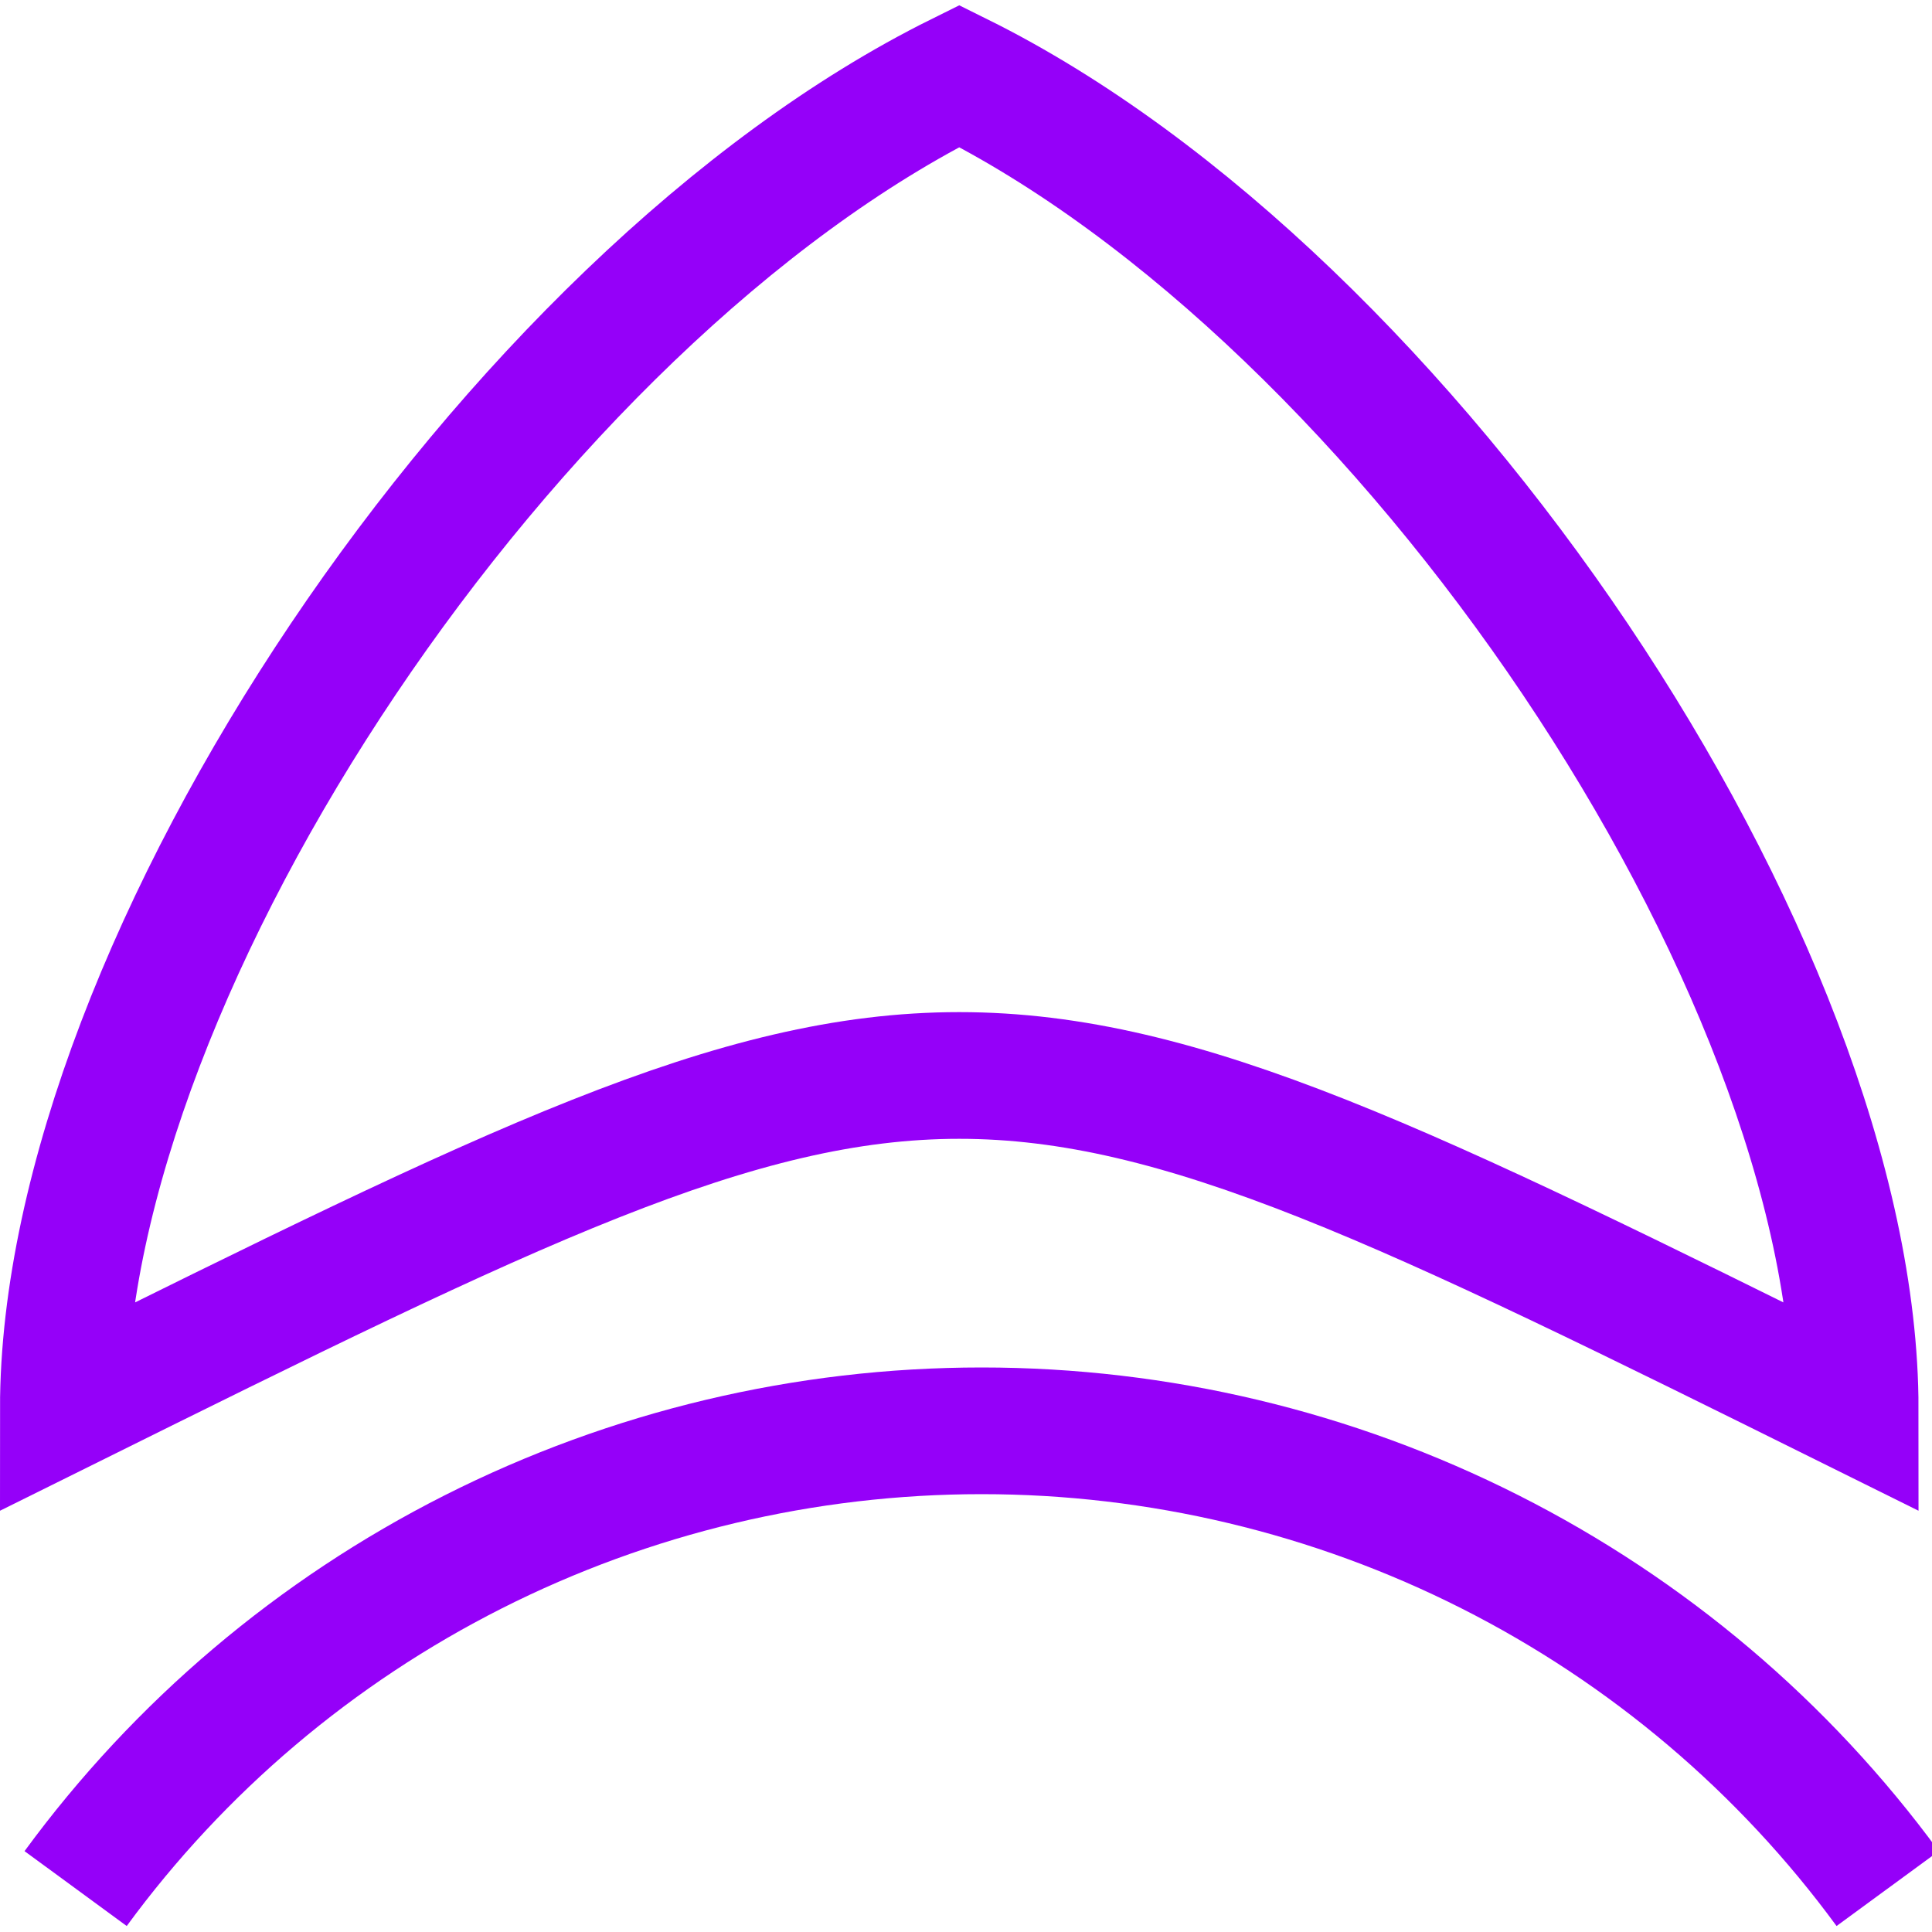
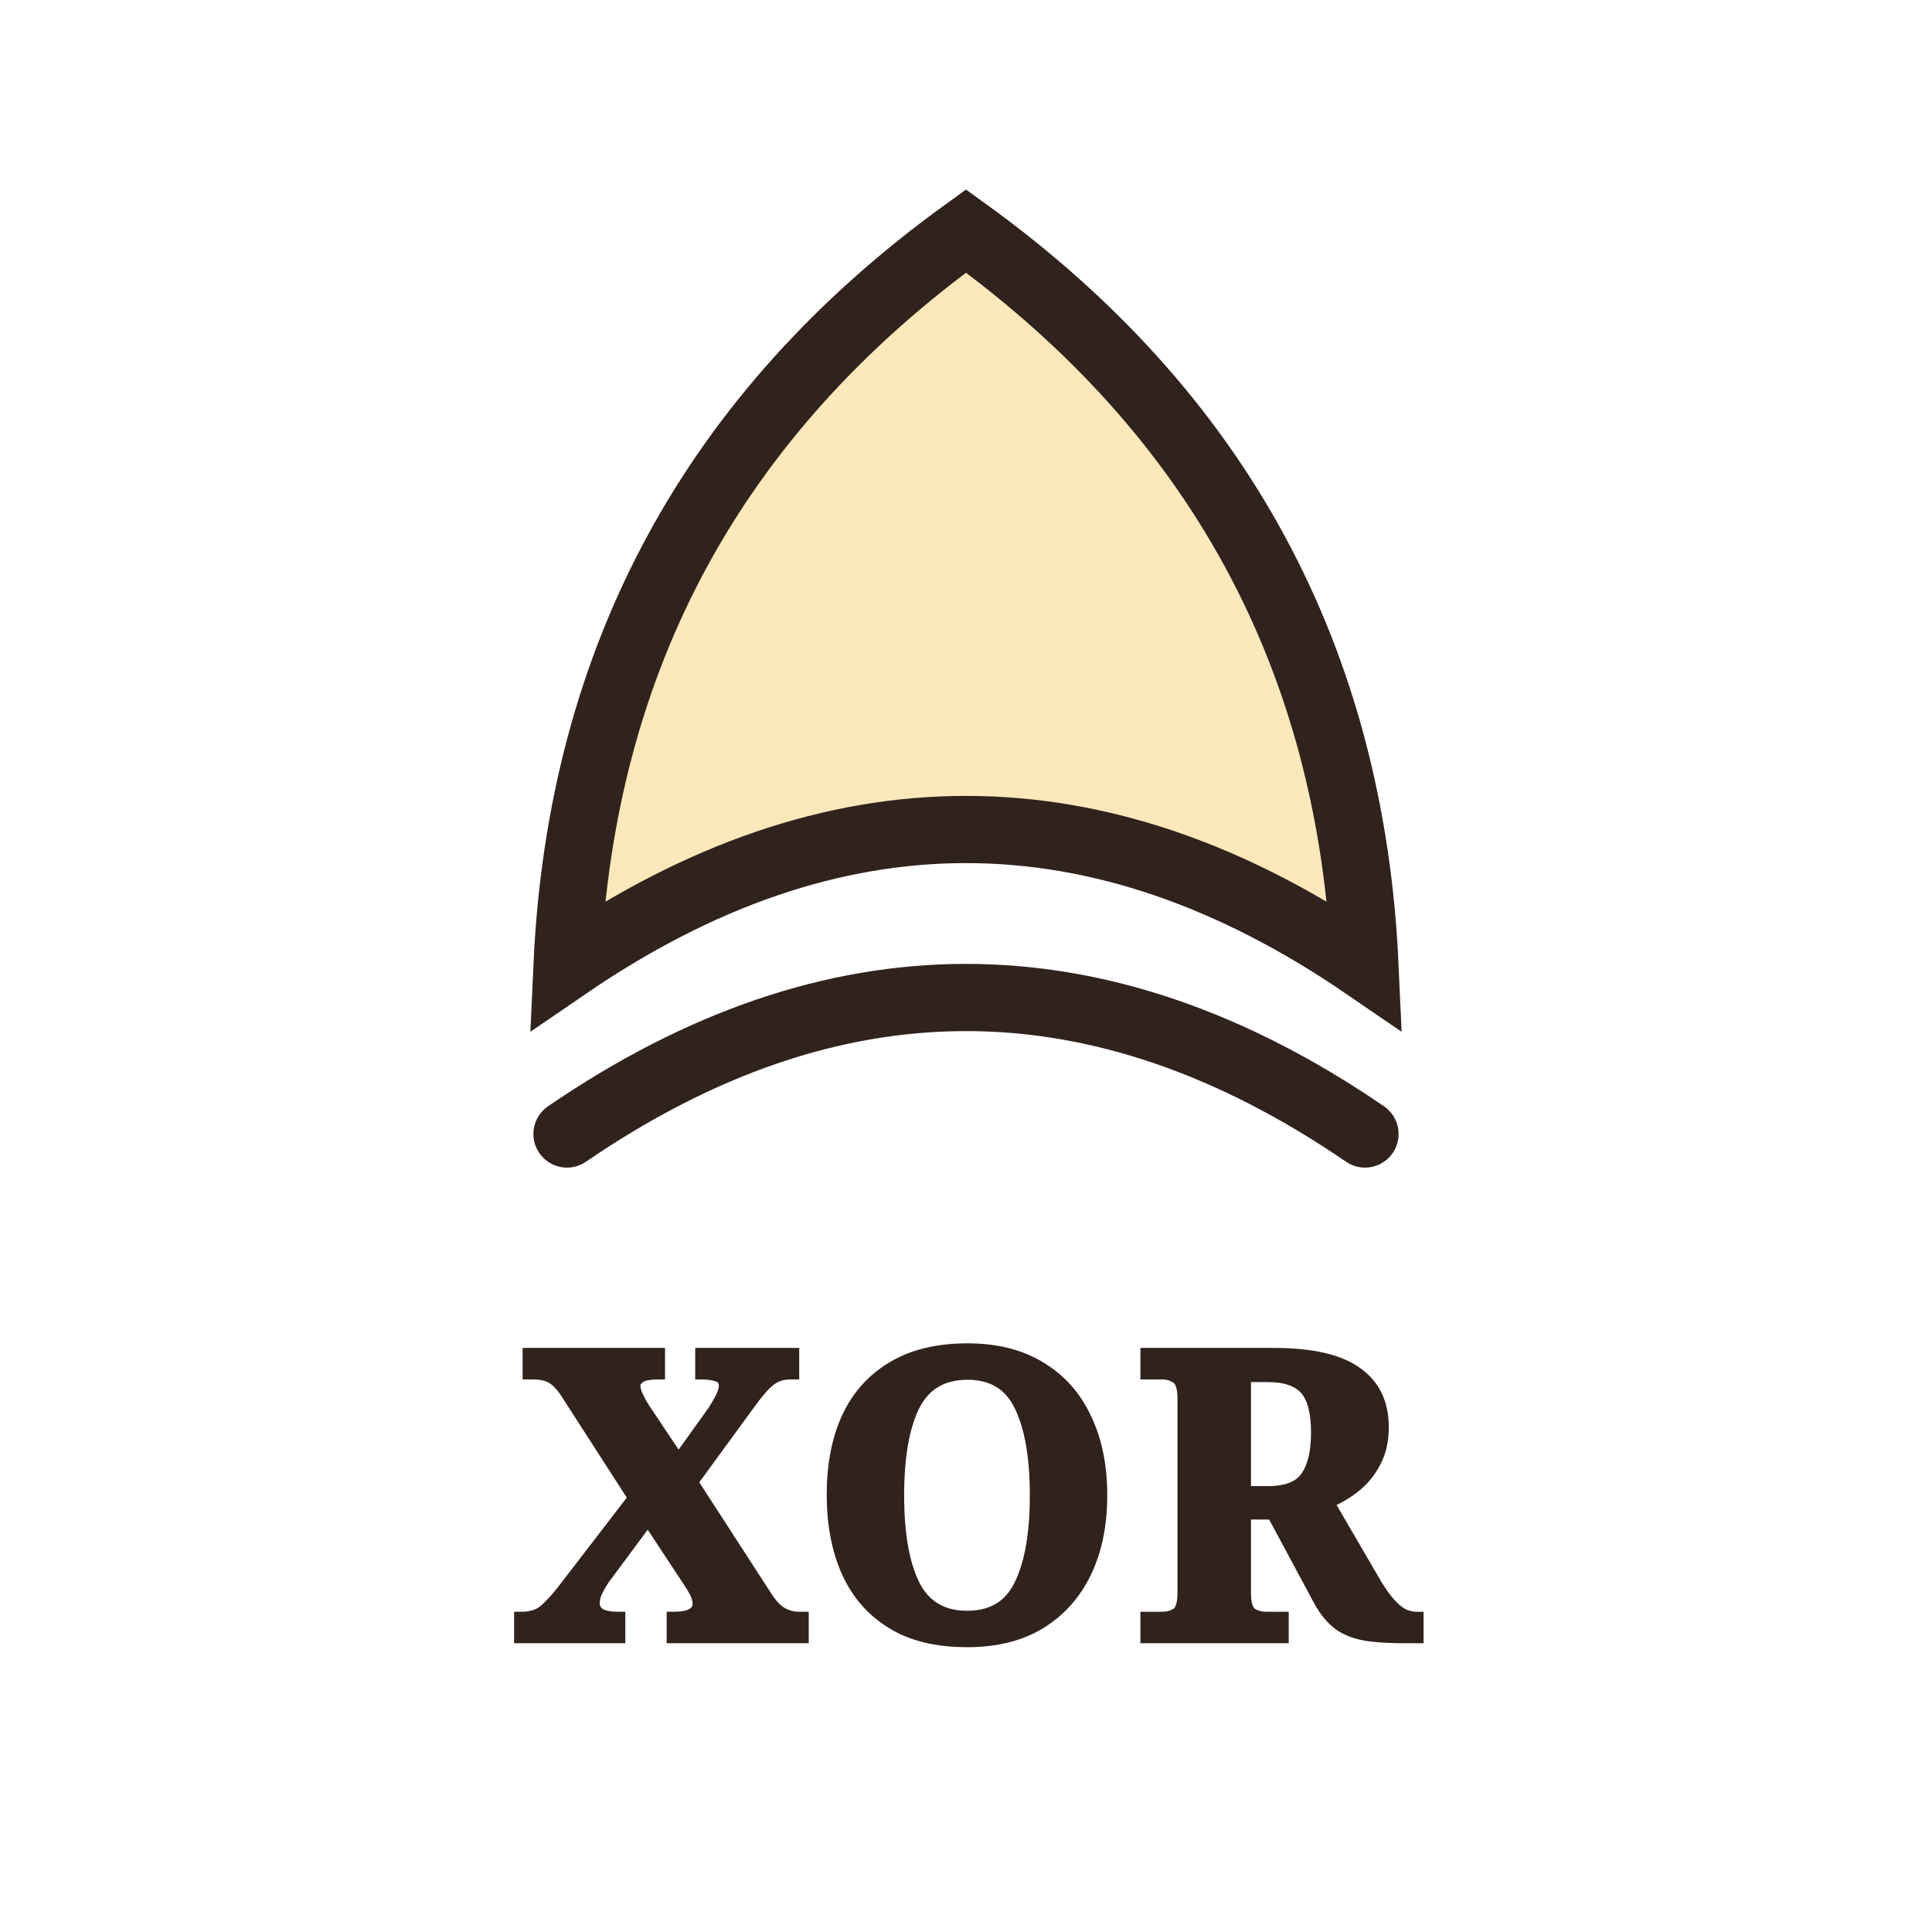
- <svg xmlns="http://www.w3.org/2000/svg" fill="none" height="305" viewBox="0 0 305 305" width="305">
-   <g stroke="#9500f9" stroke-miterlimit="10" stroke-width="20">
-     <path d="m10 222.375c0-70.125 70.718-175.312 141.436-210.375 70.717 35.062 141.435 140.25 141.435 210.375-141.435-70.125-141.435-70.125-282.871 0z" />
-     <path d="m11.94 298.145c16.399-22.382 37.908-40.598 62.767-53.158 24.859-12.56 52.363-19.108 80.263-19.108s55.404 6.548 80.263 19.108 46.368 30.776 62.767 53.158" />
+ <svg xmlns="http://www.w3.org/2000/svg" width="184" height="184" viewBox="-46 -30 92 92">
+   <g transform="rotate(270)">
+     <path d="M -24 -19 Q -11 0 -24 19" fill="none" stroke="#30231e" stroke-width="3.2" stroke-linecap="round" stroke-linejoin="round" />
+     <path d="M -16 -19 Q -3 0 -16 19 Q 6 18 19 0 Q 6 -18 -16 -19 Z" fill="#fce8ba" stroke="#30231e" stroke-width="3.2" stroke-linecap="square" stroke-linejoin="miter" />
  </g>
+   <text x="0" y="48" font-family="Young Serif, Georgia, serif" font-size="19" font-weight="800" letter-spacing="0.5" text-anchor="middle" fill="#30231e" stroke="#30231e" stroke-width="0.5">XOR</text>
</svg>
